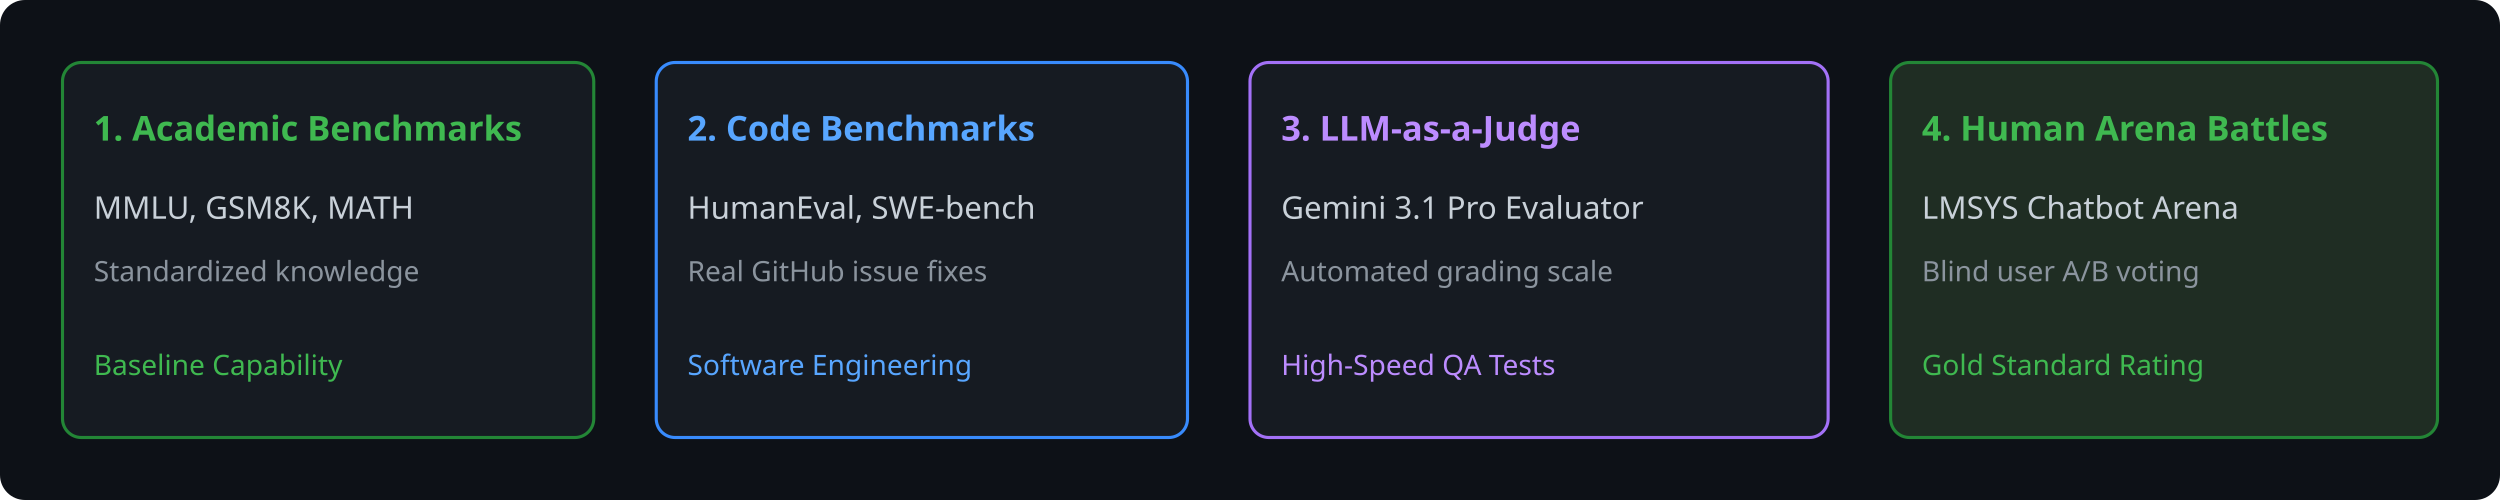
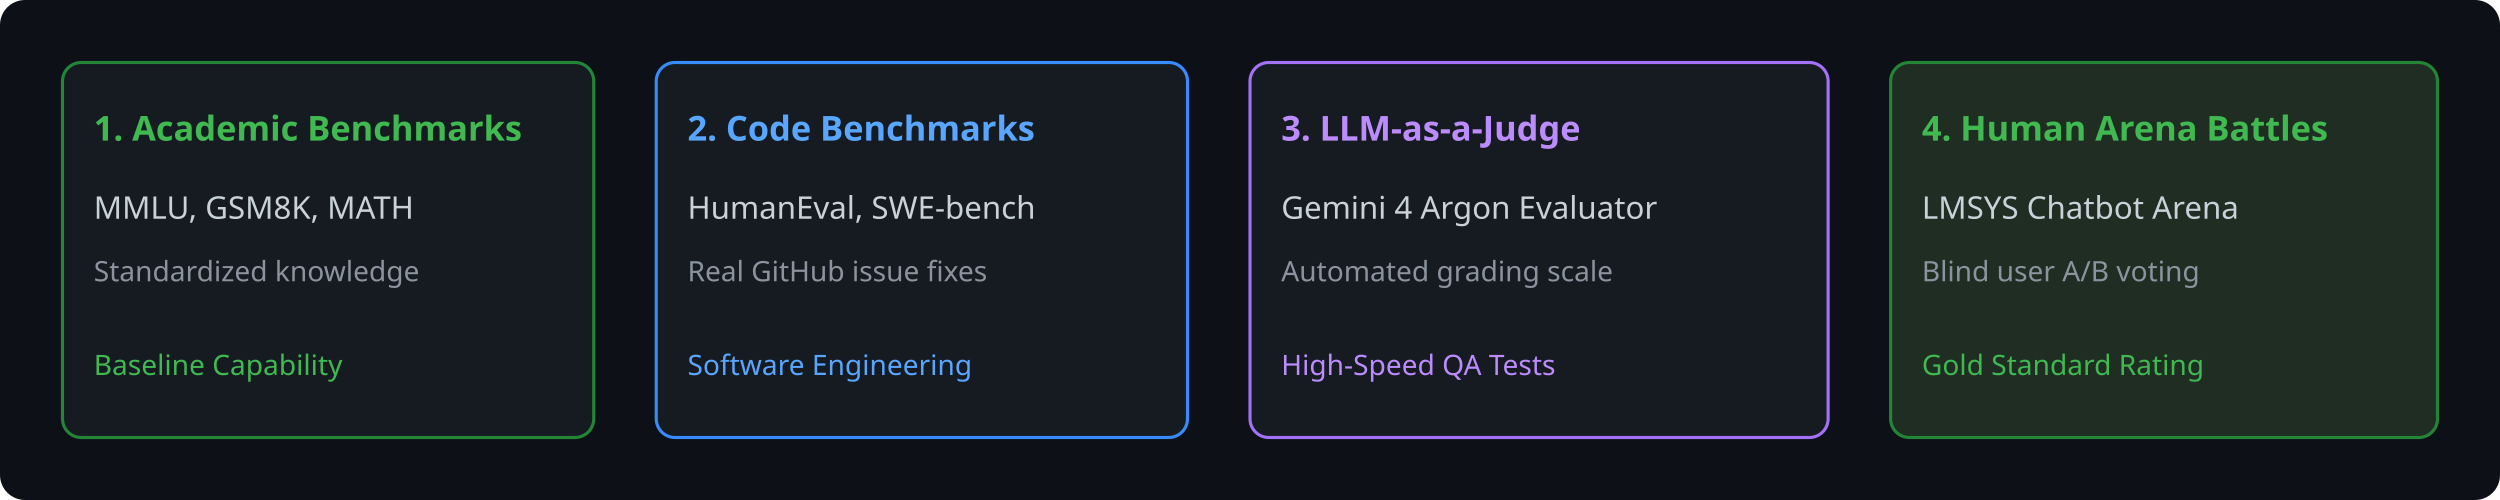
<svg xmlns="http://www.w3.org/2000/svg" viewBox="0 0 800 160" width="100%" height="100%">
  <rect width="800" height="160" fill="#0d1117" rx="8" />
  <rect x="20" y="20" width="170" height="120" rx="6" fill="#161b22" stroke="#238636" />
  <text x="30" y="45" fill="#3fb950" font-family="sans-serif" font-size="11" font-weight="bold">1. Academic Benchmarks</text>
  <text x="30" y="70" fill="#c9d1d9" font-family="sans-serif" font-size="10">MMLU, GSM8K, MATH</text>
  <text x="30" y="90" fill="#8b949e" font-family="sans-serif" font-size="9">Standardized knowledge</text>
  <text x="30" y="120" fill="#3fb950" font-family="sans-serif" font-size="9">Baseline Capability</text>
  <rect x="210" y="20" width="170" height="120" rx="6" fill="#161b22" stroke="#388bfd" />
  <text x="220" y="45" fill="#58a6ff" font-family="sans-serif" font-size="11" font-weight="bold">2. Code Benchmarks</text>
  <text x="220" y="70" fill="#c9d1d9" font-family="sans-serif" font-size="10">HumanEval, SWE-bench</text>
  <text x="220" y="90" fill="#8b949e" font-family="sans-serif" font-size="9">Real GitHub issue fixes</text>
  <text x="220" y="120" fill="#58a6ff" font-family="sans-serif" font-size="9">Software Engineering</text>
  <rect x="400" y="20" width="185" height="120" rx="6" fill="#161b22" stroke="#a371f7" />
  <text x="410" y="45" fill="#bc8cff" font-family="sans-serif" font-size="11" font-weight="bold">3. LLM-as-a-Judge</text>
-   <text x="410" y="70" fill="#c9d1d9" font-family="sans-serif" font-size="10">Gemini 3.1 Pro Evaluator</text>
+   <text x="410" y="70" fill="#c9d1d9" font-family="sans-serif" font-size="10">Gemini 4 Argon Evaluator</text>
  <text x="410" y="90" fill="#8b949e" font-family="sans-serif" font-size="9">Automated grading scale</text>
  <text x="410" y="120" fill="#bc8cff" font-family="sans-serif" font-size="9">High-Speed QA Tests</text>
  <rect x="605" y="20" width="175" height="120" rx="6" fill="#1f2d23" stroke="#238636" />
  <text x="615" y="45" fill="#3fb950" font-family="sans-serif" font-size="11" font-weight="bold">4. Human Arena Battles</text>
  <text x="615" y="70" fill="#c9d1d9" font-family="sans-serif" font-size="10">LMSYS Chatbot Arena</text>
  <text x="615" y="90" fill="#8b949e" font-family="sans-serif" font-size="9">Blind user A/B voting</text>
  <text x="615" y="120" fill="#3fb950" font-family="sans-serif" font-size="9">Gold Standard Rating</text>
</svg>
